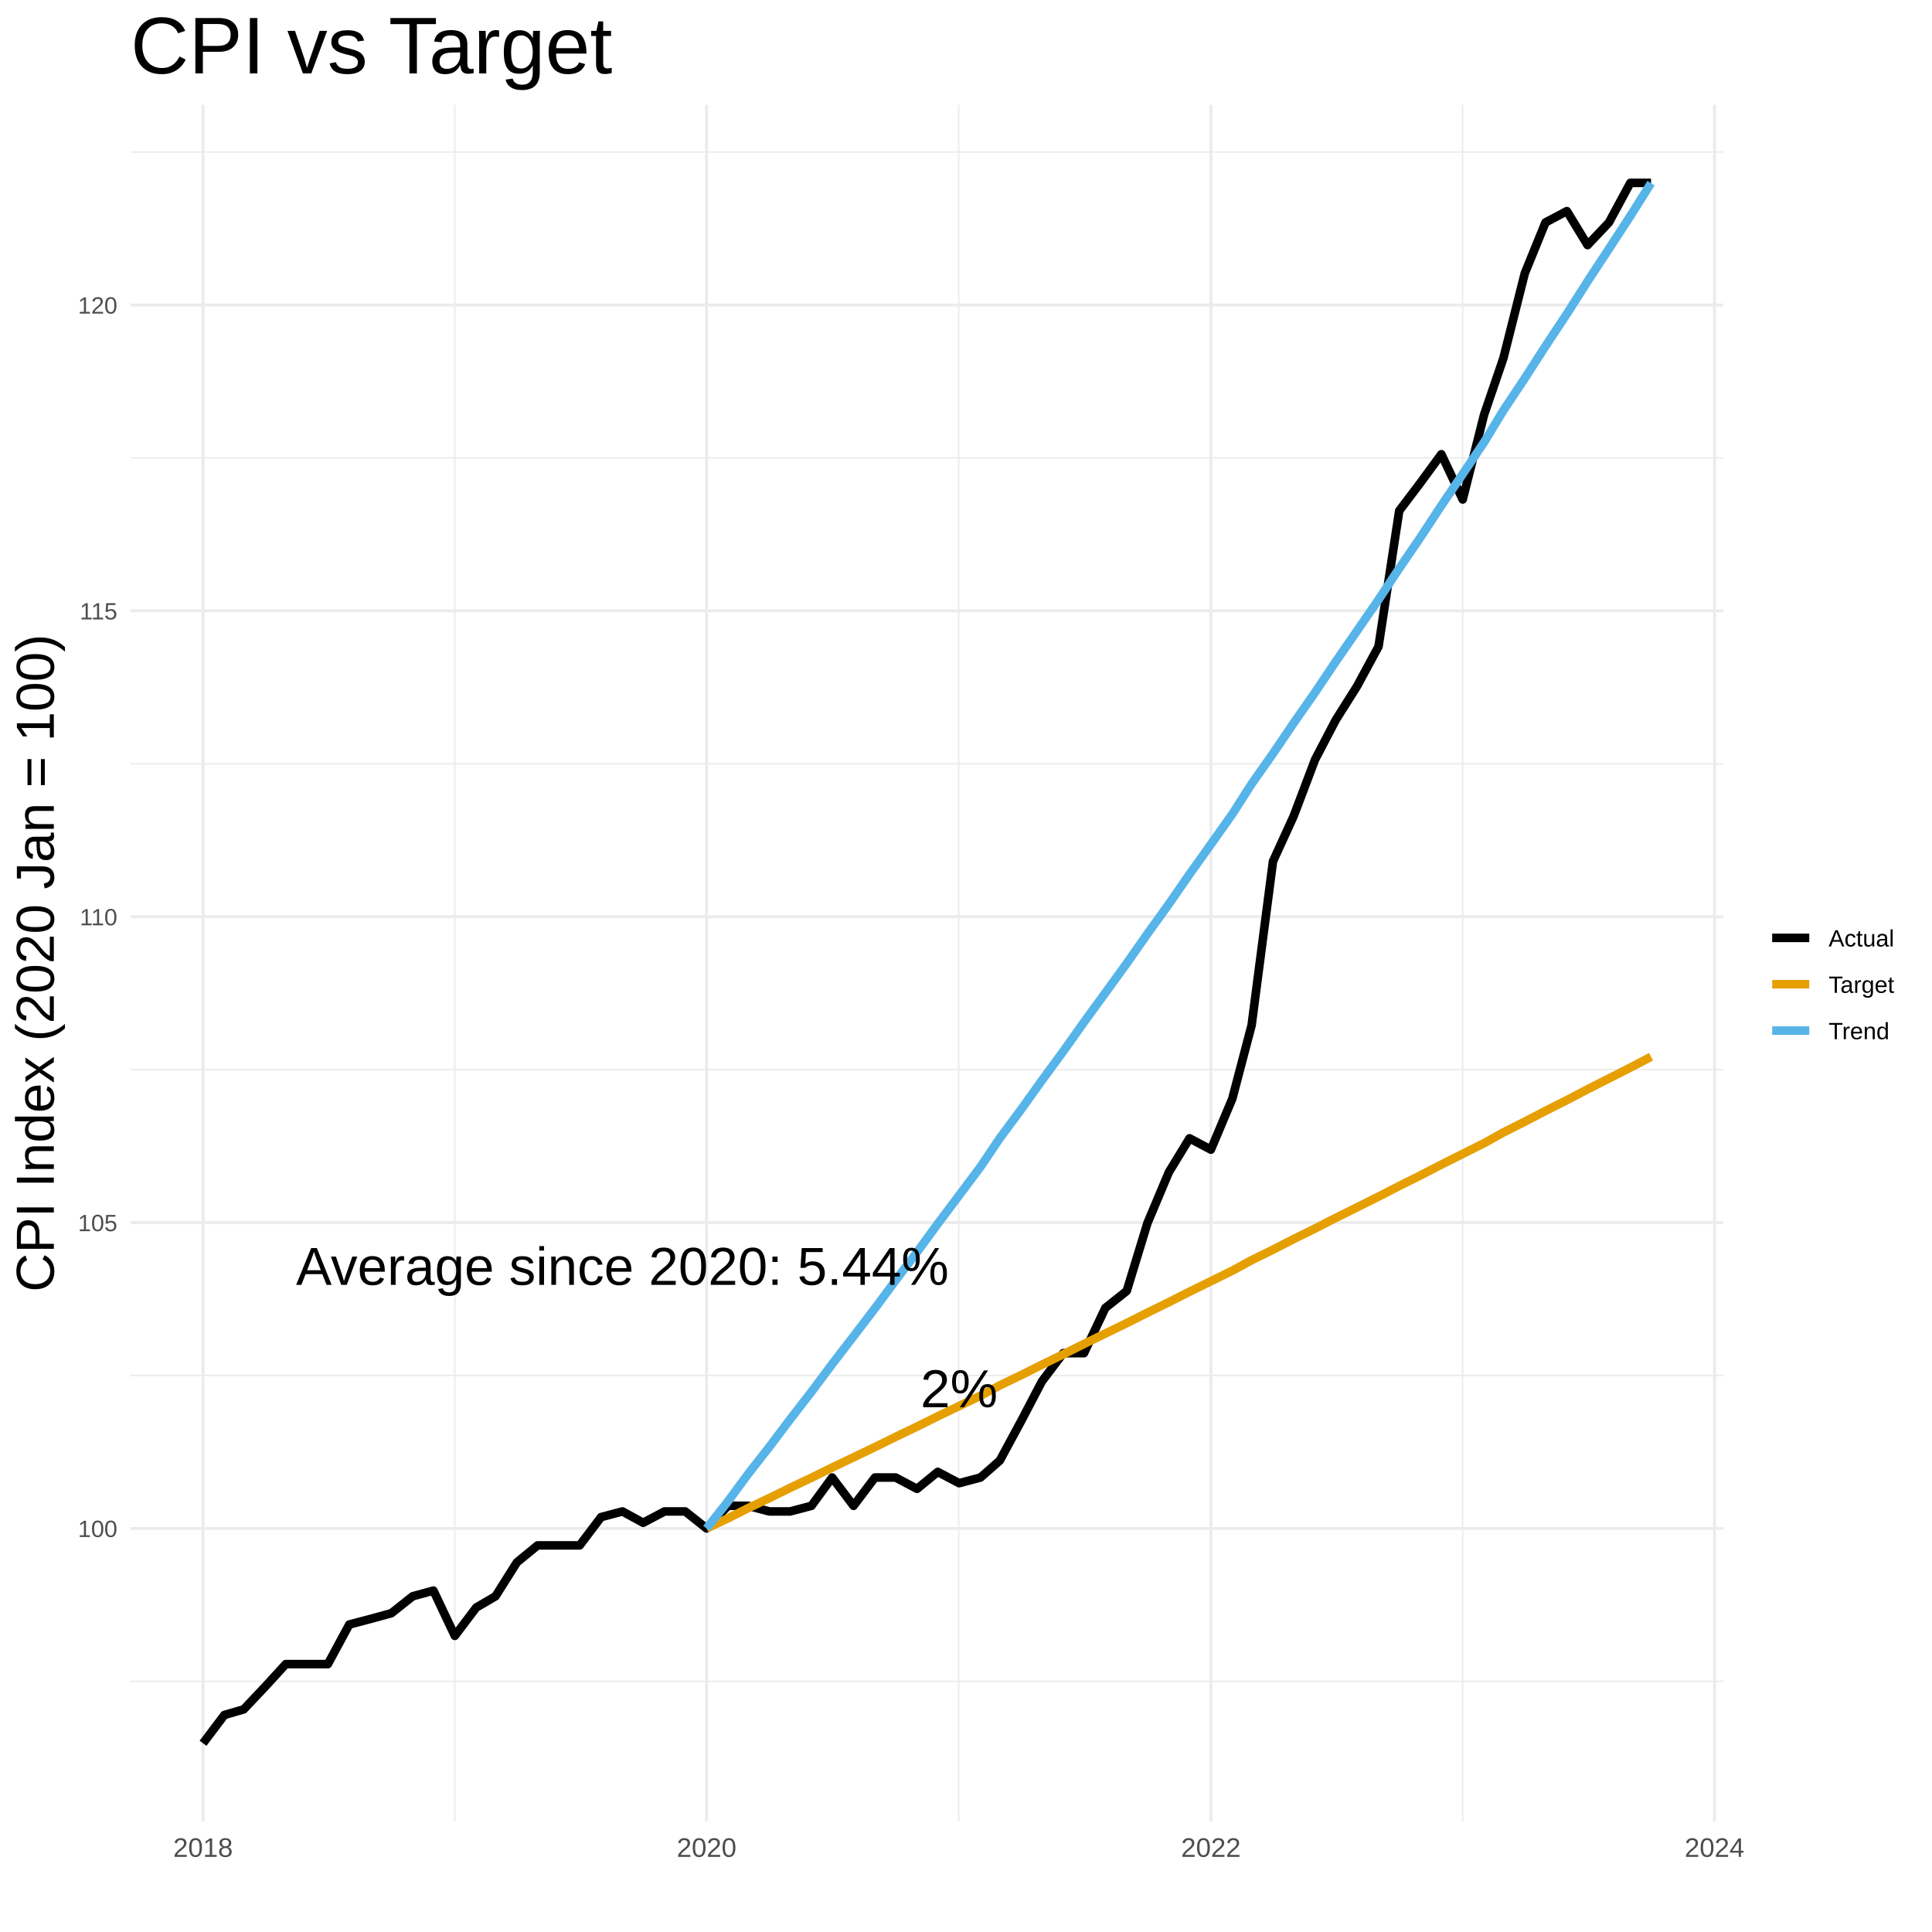
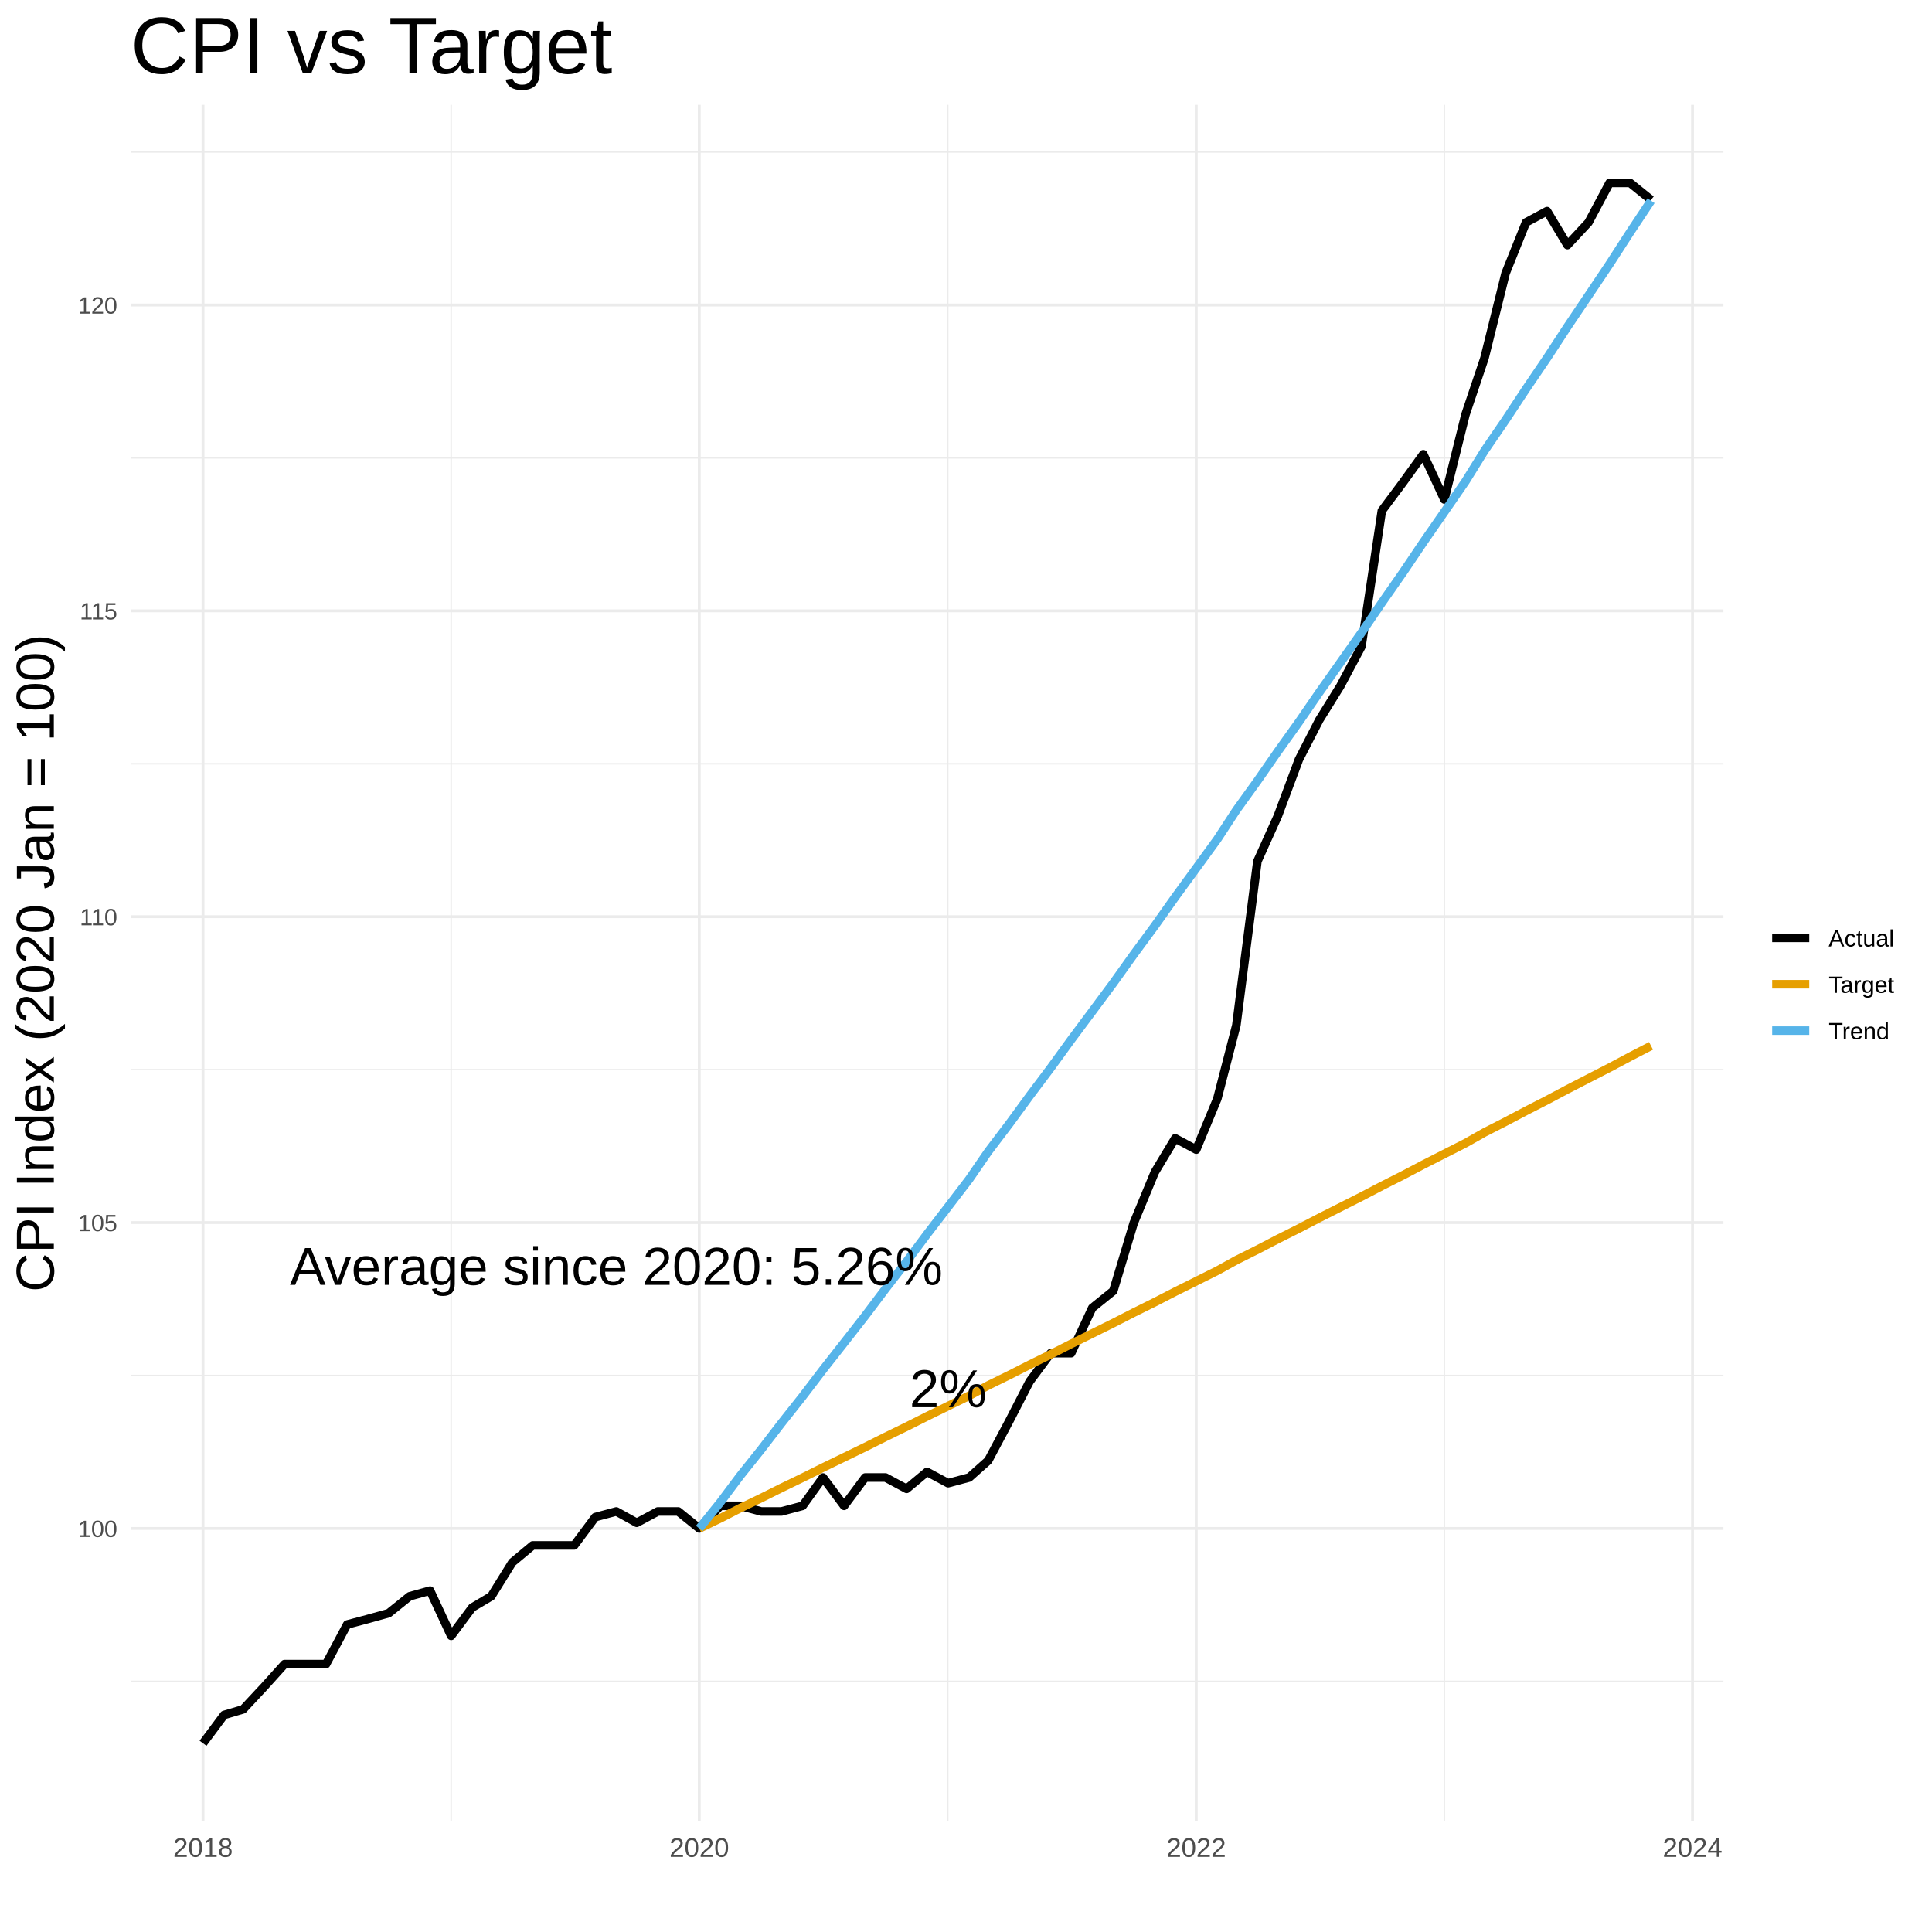
<svg xmlns="http://www.w3.org/2000/svg" class="svglite" width="720.00pt" height="720.00pt" viewBox="0 0 720.00 720.00">
  <defs>
    <style type="text/css">
    .svglite line, .svglite polyline, .svglite polygon, .svglite path, .svglite rect, .svglite circle {
      fill: none;
      stroke: #000000;
      stroke-linecap: round;
      stroke-linejoin: round;
      stroke-miterlimit: 10.00;
    }
    .svglite text {
      white-space: pre;
    }
  </style>
  </defs>
  <rect width="100%" height="100%" style="stroke: none; fill: #FFFFFF;" />
  <defs>
    <clipPath id="cpMC4wMHw3MjAuMDB8MC4wMHw3MjAuMDA=">
      <rect x="0.00" y="0.00" width="720.00" height="720.00" />
    </clipPath>
  </defs>
  <g clip-path="url(#cpMC4wMHw3MjAuMDB8MC4wMHw3MjAuMDA=)">
</g>
  <defs>
    <clipPath id="cpNDguNjh8NjQyLjI3fDM5LjA3fDY3OC43Mw==">
      <rect x="48.68" y="39.07" width="593.60" height="639.66" />
    </clipPath>
  </defs>
  <g clip-path="url(#cpNDguNjh8NjQyLjI3fDM5LjA3fDY3OC43Mw==)">
    <polyline points="48.68,626.59 642.27,626.59 " style="stroke-width: 0.53; stroke: #EBEBEB; stroke-linecap: butt;" />
    <polyline points="48.68,512.60 642.27,512.60 " style="stroke-width: 0.53; stroke: #EBEBEB; stroke-linecap: butt;" />
    <polyline points="48.68,398.62 642.27,398.62 " style="stroke-width: 0.53; stroke: #EBEBEB; stroke-linecap: butt;" />
    <polyline points="48.68,284.64 642.27,284.64 " style="stroke-width: 0.53; stroke: #EBEBEB; stroke-linecap: butt;" />
    <polyline points="48.68,170.65 642.27,170.65 " style="stroke-width: 0.53; stroke: #EBEBEB; stroke-linecap: butt;" />
    <polyline points="48.68,56.67 642.27,56.67 " style="stroke-width: 0.53; stroke: #EBEBEB; stroke-linecap: butt;" />
-     <polyline points="169.50,678.73 169.50,39.07 " style="stroke-width: 0.53; stroke: #EBEBEB; stroke-linecap: butt;" />
-     <polyline points="357.30,678.73 357.30,39.07 " style="stroke-width: 0.53; stroke: #EBEBEB; stroke-linecap: butt;" />
-     <polyline points="545.11,678.73 545.11,39.07 " style="stroke-width: 0.53; stroke: #EBEBEB; stroke-linecap: butt;" />
+     <polyline points="168.13,678.73 168.13,39.07 " style="stroke-width: 0.53; stroke: #EBEBEB; stroke-linecap: butt;" />
+     <polyline points="353.20,678.73 353.20,39.07 " style="stroke-width: 0.53; stroke: #EBEBEB; stroke-linecap: butt;" />
+     <polyline points="538.27,678.73 538.27,39.07 " style="stroke-width: 0.53; stroke: #EBEBEB; stroke-linecap: butt;" />
    <polyline points="48.68,569.60 642.27,569.60 " style="stroke-width: 1.07; stroke: #EBEBEB; stroke-linecap: butt;" />
    <polyline points="48.68,455.61 642.27,455.61 " style="stroke-width: 1.07; stroke: #EBEBEB; stroke-linecap: butt;" />
    <polyline points="48.68,341.63 642.27,341.63 " style="stroke-width: 1.07; stroke: #EBEBEB; stroke-linecap: butt;" />
    <polyline points="48.68,227.64 642.27,227.64 " style="stroke-width: 1.07; stroke: #EBEBEB; stroke-linecap: butt;" />
    <polyline points="48.68,113.66 642.27,113.66 " style="stroke-width: 1.07; stroke: #EBEBEB; stroke-linecap: butt;" />
    <polyline points="75.66,678.73 75.66,39.07 " style="stroke-width: 1.07; stroke: #EBEBEB; stroke-linecap: butt;" />
-     <polyline points="263.33,678.73 263.33,39.07 " style="stroke-width: 1.07; stroke: #EBEBEB; stroke-linecap: butt;" />
-     <polyline points="451.27,678.73 451.27,39.07 " style="stroke-width: 1.07; stroke: #EBEBEB; stroke-linecap: butt;" />
-     <polyline points="638.95,678.73 638.95,39.07 " style="stroke-width: 1.07; stroke: #EBEBEB; stroke-linecap: butt;" />
-     <polyline points="75.66,649.66 83.63,639.12 90.83,637.02 98.80,628.59 106.51,620.16 114.48,620.16 122.19,620.16 130.16,605.41 138.13,603.31 145.84,601.20 153.81,594.88 161.53,592.77 169.50,609.63 177.47,599.09 184.66,594.88 192.63,582.24 200.35,575.92 208.32,575.92 216.03,575.92 224.00,565.38 231.97,563.27 239.68,567.49 247.65,563.27 255.36,563.27 263.33,569.60 271.30,561.17 278.76,561.17 286.73,563.27 294.44,563.27 302.41,561.17 310.12,550.63 318.09,561.17 326.06,550.63 333.78,550.63 341.75,554.85 349.46,548.53 357.43,552.74 365.40,550.63 372.60,544.31 380.57,529.56 388.28,514.82 396.25,504.28 403.96,504.28 411.93,487.43 419.90,481.10 427.62,455.82 435.59,436.86 443.30,424.22 451.27,428.43 459.24,409.47 466.44,382.08 474.41,320.98 482.12,304.12 490.09,283.06 497.80,268.31 505.77,255.67 513.74,240.92 521.45,190.35 529.42,179.82 537.14,169.28 545.11,186.14 553.08,154.53 560.28,133.46 568.24,101.86 575.96,82.90 583.93,78.68 591.64,91.33 599.61,82.90 607.58,68.15 615.29,68.15 " style="stroke-width: 3.20; stroke-linecap: butt;" />
-     <polyline points="263.33,569.60 271.30,565.83 278.76,562.06 286.73,558.28 294.44,554.49 302.41,550.70 310.12,546.91 318.09,543.10 326.06,539.29 333.78,535.48 341.75,531.65 349.46,527.83 357.43,523.99 365.40,520.15 372.60,516.30 380.57,512.45 388.28,508.59 396.25,504.72 403.96,500.85 411.93,496.97 419.90,493.08 427.62,489.19 435.59,485.29 443.30,481.38 451.27,477.47 459.24,473.55 466.44,469.63 474.41,465.70 482.12,461.76 490.09,457.82 497.80,453.87 505.77,449.91 513.74,445.94 521.45,441.97 529.42,438.00 537.14,434.01 545.11,430.02 553.08,426.03 560.28,422.02 568.24,418.01 575.96,414.00 583.93,409.98 591.64,405.95 599.61,401.91 607.58,397.87 615.29,393.82 " style="stroke-width: 3.20; stroke: #E69F00; stroke-linecap: butt;" />
-     <polyline points="263.33,569.60 271.30,559.50 278.76,549.37 286.73,539.18 294.44,528.96 302.41,518.68 310.12,508.37 318.09,498.00 326.06,487.59 333.78,477.14 341.75,466.63 349.46,456.09 357.43,445.49 365.40,434.85 372.60,424.16 380.57,413.42 388.28,402.64 396.25,391.81 403.96,380.93 411.93,370.00 419.90,359.02 427.62,348.00 435.59,336.93 443.30,325.80 451.27,314.63 459.24,303.41 466.44,292.14 474.41,280.82 482.12,269.45 490.09,258.03 497.80,246.55 505.77,235.03 513.74,223.46 521.45,211.83 529.42,200.16 537.14,188.43 545.11,176.65 553.08,164.81 560.28,152.93 568.24,140.99 575.96,129.00 583.93,116.96 591.64,104.86 599.61,92.71 607.58,80.51 615.29,68.25 " style="stroke-width: 3.20; stroke: #56B4E9; stroke-linecap: butt;" />
-     <text x="357.43" y="524.42" text-anchor="middle" style="font-size: 19.92px; font-family: &quot;Liberation Sans&quot;;" textLength="31.58px" lengthAdjust="spacingAndGlyphs">2%</text>
-     <text x="231.97" y="478.83" text-anchor="middle" style="font-size: 19.92px; font-family: &quot;Liberation Sans&quot;;" textLength="273.05px" lengthAdjust="spacingAndGlyphs">Average since 2020: 5.44%</text>
+     <polyline points="260.60,678.73 260.60,39.07 " style="stroke-width: 1.07; stroke: #EBEBEB; stroke-linecap: butt;" />
+     <polyline points="445.80,678.73 445.80,39.07 " style="stroke-width: 1.07; stroke: #EBEBEB; stroke-linecap: butt;" />
+     <polyline points="630.75,678.73 630.75,39.07 " style="stroke-width: 1.07; stroke: #EBEBEB; stroke-linecap: butt;" />
+     <polyline points="75.66,649.66 83.51,639.12 90.60,637.02 98.46,628.59 106.06,620.16 113.91,620.16 121.51,620.16 129.37,605.41 137.22,603.31 144.82,601.20 152.68,594.88 160.28,592.77 168.13,609.63 175.98,599.09 183.08,594.88 190.93,582.24 198.53,575.92 206.39,575.92 213.99,575.92 221.84,565.38 229.69,563.27 237.29,567.49 245.15,563.27 252.75,563.27 260.60,569.60 268.46,561.17 275.80,561.17 283.66,563.27 291.26,563.27 299.11,561.17 306.71,550.63 314.57,561.17 322.42,550.63 330.02,550.63 337.87,554.85 345.47,548.53 353.33,552.74 361.18,550.63 368.28,544.31 376.13,529.56 383.73,514.82 391.58,504.28 399.19,504.28 407.04,487.43 414.89,481.10 422.49,455.82 430.35,436.86 437.95,424.22 445.80,428.43 453.66,409.47 460.75,382.08 468.60,320.98 476.20,304.12 484.06,283.06 491.66,268.31 499.51,255.67 507.37,240.92 514.97,190.35 522.82,179.82 530.42,169.28 538.27,186.14 546.13,154.53 553.22,133.46 561.08,101.86 568.68,82.90 576.53,78.68 584.13,91.33 591.98,82.90 599.84,68.15 607.44,68.15 615.29,74.47 " style="stroke-width: 3.20; stroke-linecap: butt;" />
+     <polyline points="260.60,569.60 268.46,565.83 275.80,562.06 283.66,558.28 291.26,554.49 299.11,550.70 306.71,546.91 314.57,543.10 322.42,539.29 330.02,535.48 337.87,531.65 345.47,527.83 353.33,523.99 361.18,520.15 368.28,516.30 376.13,512.45 383.73,508.59 391.58,504.72 399.19,500.85 407.04,496.97 414.89,493.08 422.49,489.19 430.35,485.29 437.95,481.38 445.80,477.47 453.66,473.55 460.75,469.63 468.60,465.70 476.20,461.76 484.06,457.82 491.66,453.87 499.51,449.91 507.37,445.94 514.97,441.97 522.82,438.00 530.42,434.01 538.27,430.02 546.13,426.03 553.22,422.02 561.08,418.01 568.68,414.00 576.53,409.98 584.13,405.95 591.98,401.91 599.84,397.87 607.44,393.82 615.29,389.76 " style="stroke-width: 3.20; stroke: #E69F00; stroke-linecap: butt;" />
+     <polyline points="260.60,569.60 268.46,559.84 275.80,550.04 283.66,540.20 291.26,530.32 299.11,520.40 306.71,510.43 314.57,500.42 322.42,490.37 330.02,480.28 337.87,470.14 345.47,459.96 353.33,449.73 361.18,439.47 368.28,429.15 376.13,418.80 383.73,408.40 391.58,397.95 399.19,387.46 407.04,376.93 414.89,366.35 422.49,355.72 430.35,345.05 437.95,334.33 445.80,323.57 453.66,312.76 460.75,301.91 468.60,291.01 476.20,280.06 484.06,269.07 491.66,258.03 499.51,246.94 507.37,235.80 514.97,224.62 522.82,213.38 530.42,202.10 538.27,190.78 546.13,179.40 553.22,167.98 561.08,156.50 568.68,144.98 576.53,133.41 584.13,121.78 591.98,110.11 599.84,98.39 607.44,86.62 615.29,74.80 " style="stroke-width: 3.20; stroke: #56B4E9; stroke-linecap: butt;" />
+     <text x="353.33" y="524.42" text-anchor="middle" style="font-size: 19.92px; font-family: &quot;Liberation Sans&quot;;" textLength="31.58px" lengthAdjust="spacingAndGlyphs">2%</text>
+     <text x="229.69" y="478.83" text-anchor="middle" style="font-size: 19.92px; font-family: &quot;Liberation Sans&quot;;" textLength="273.05px" lengthAdjust="spacingAndGlyphs">Average since 2020: 5.26%</text>
  </g>
  <g clip-path="url(#cpMC4wMHw3MjAuMDB8MC4wMHw3MjAuMDA=)">
    <text x="43.74" y="572.80" text-anchor="end" style="font-size: 8.80px;fill: #4D4D4D; font-family: &quot;Liberation Sans&quot;;" textLength="16.78px" lengthAdjust="spacingAndGlyphs">100</text>
    <text x="43.74" y="458.82" text-anchor="end" style="font-size: 8.80px;fill: #4D4D4D; font-family: &quot;Liberation Sans&quot;;" textLength="16.78px" lengthAdjust="spacingAndGlyphs">105</text>
    <text x="43.74" y="344.84" text-anchor="end" style="font-size: 8.80px;fill: #4D4D4D; font-family: &quot;Liberation Sans&quot;;" textLength="16.78px" lengthAdjust="spacingAndGlyphs">110</text>
    <text x="43.74" y="230.85" text-anchor="end" style="font-size: 8.80px;fill: #4D4D4D; font-family: &quot;Liberation Sans&quot;;" textLength="16.78px" lengthAdjust="spacingAndGlyphs">115</text>
    <text x="43.74" y="116.87" text-anchor="end" style="font-size: 8.80px;fill: #4D4D4D; font-family: &quot;Liberation Sans&quot;;" textLength="16.78px" lengthAdjust="spacingAndGlyphs">120</text>
    <text x="75.66" y="692.00" text-anchor="middle" style="font-size: 10.00px;fill: #4D4D4D; font-family: &quot;Liberation Sans&quot;;" textLength="25.46px" lengthAdjust="spacingAndGlyphs">2018</text>
-     <text x="263.33" y="692.00" text-anchor="middle" style="font-size: 10.00px;fill: #4D4D4D; font-family: &quot;Liberation Sans&quot;;" textLength="25.46px" lengthAdjust="spacingAndGlyphs">2020</text>
-     <text x="451.27" y="692.00" text-anchor="middle" style="font-size: 10.00px;fill: #4D4D4D; font-family: &quot;Liberation Sans&quot;;" textLength="25.46px" lengthAdjust="spacingAndGlyphs">2022</text>
-     <text x="638.95" y="692.00" text-anchor="middle" style="font-size: 10.00px;fill: #4D4D4D; font-family: &quot;Liberation Sans&quot;;" textLength="25.46px" lengthAdjust="spacingAndGlyphs">2024</text>
+     <text x="260.60" y="692.00" text-anchor="middle" style="font-size: 10.00px;fill: #4D4D4D; font-family: &quot;Liberation Sans&quot;;" textLength="25.46px" lengthAdjust="spacingAndGlyphs">2020</text>
+     <text x="445.80" y="692.00" text-anchor="middle" style="font-size: 10.00px;fill: #4D4D4D; font-family: &quot;Liberation Sans&quot;;" textLength="25.46px" lengthAdjust="spacingAndGlyphs">2022</text>
+     <text x="630.75" y="692.00" text-anchor="middle" style="font-size: 10.00px;fill: #4D4D4D; font-family: &quot;Liberation Sans&quot;;" textLength="25.46px" lengthAdjust="spacingAndGlyphs">2024</text>
    <text transform="translate(20.06,358.90) rotate(-90)" text-anchor="middle" style="font-size: 20.00px; font-family: &quot;Liberation Sans&quot;;" textLength="271.03px" lengthAdjust="spacingAndGlyphs">CPI Index (2020 Jan = 100)</text>
    <line x1="660.44" y1="349.52" x2="674.26" y2="349.52" style="stroke-width: 3.20; stroke-linecap: butt;" />
    <line x1="660.44" y1="366.80" x2="674.26" y2="366.80" style="stroke-width: 3.20; stroke: #E69F00; stroke-linecap: butt;" />
    <line x1="660.44" y1="384.08" x2="674.26" y2="384.08" style="stroke-width: 3.20; stroke: #56B4E9; stroke-linecap: butt;" />
    <text x="681.47" y="352.73" style="font-size: 8.80px; font-family: &quot;Liberation Sans&quot;;" textLength="27.57px" lengthAdjust="spacingAndGlyphs">Actual</text>
    <text x="681.47" y="370.01" style="font-size: 8.80px; font-family: &quot;Liberation Sans&quot;;" textLength="27.22px" lengthAdjust="spacingAndGlyphs">Target</text>
    <text x="681.47" y="387.29" style="font-size: 8.80px; font-family: &quot;Liberation Sans&quot;;" textLength="24.07px" lengthAdjust="spacingAndGlyphs">Trend</text>
    <text x="48.68" y="27.35" style="font-size: 30.00px; font-family: &quot;Liberation Sans&quot;;" textLength="193.18px" lengthAdjust="spacingAndGlyphs">CPI vs Target</text>
  </g>
</svg>
